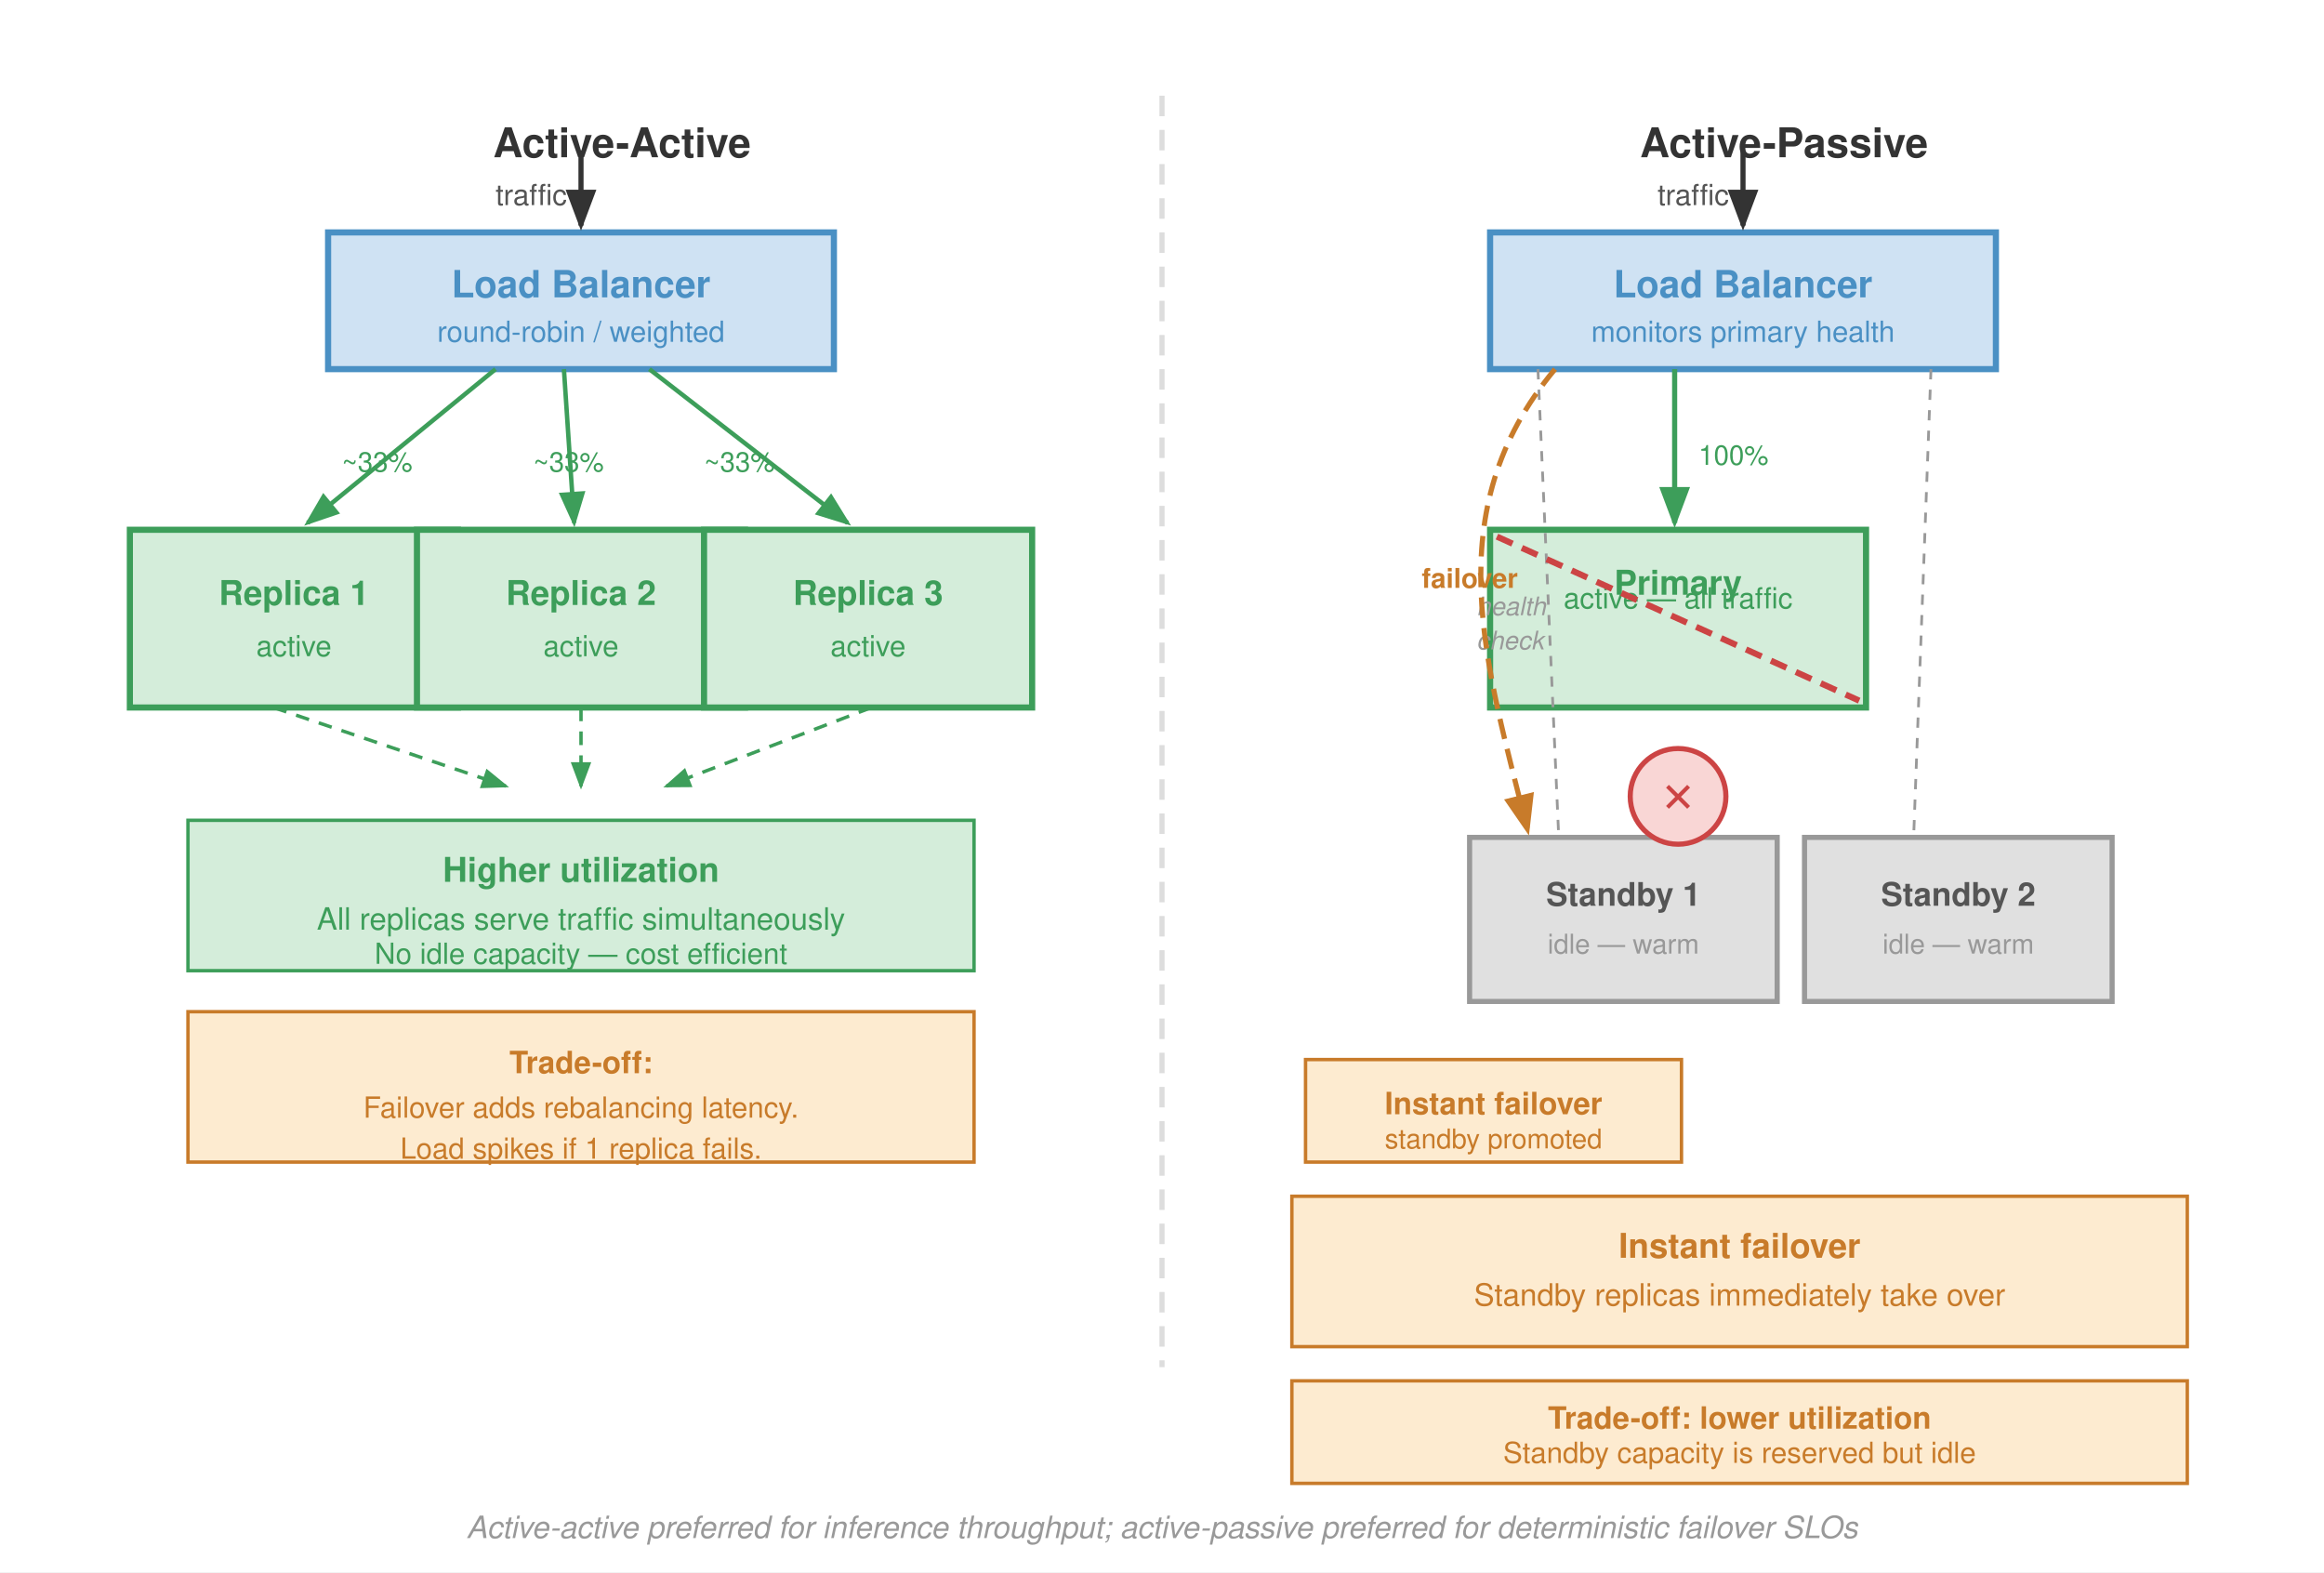
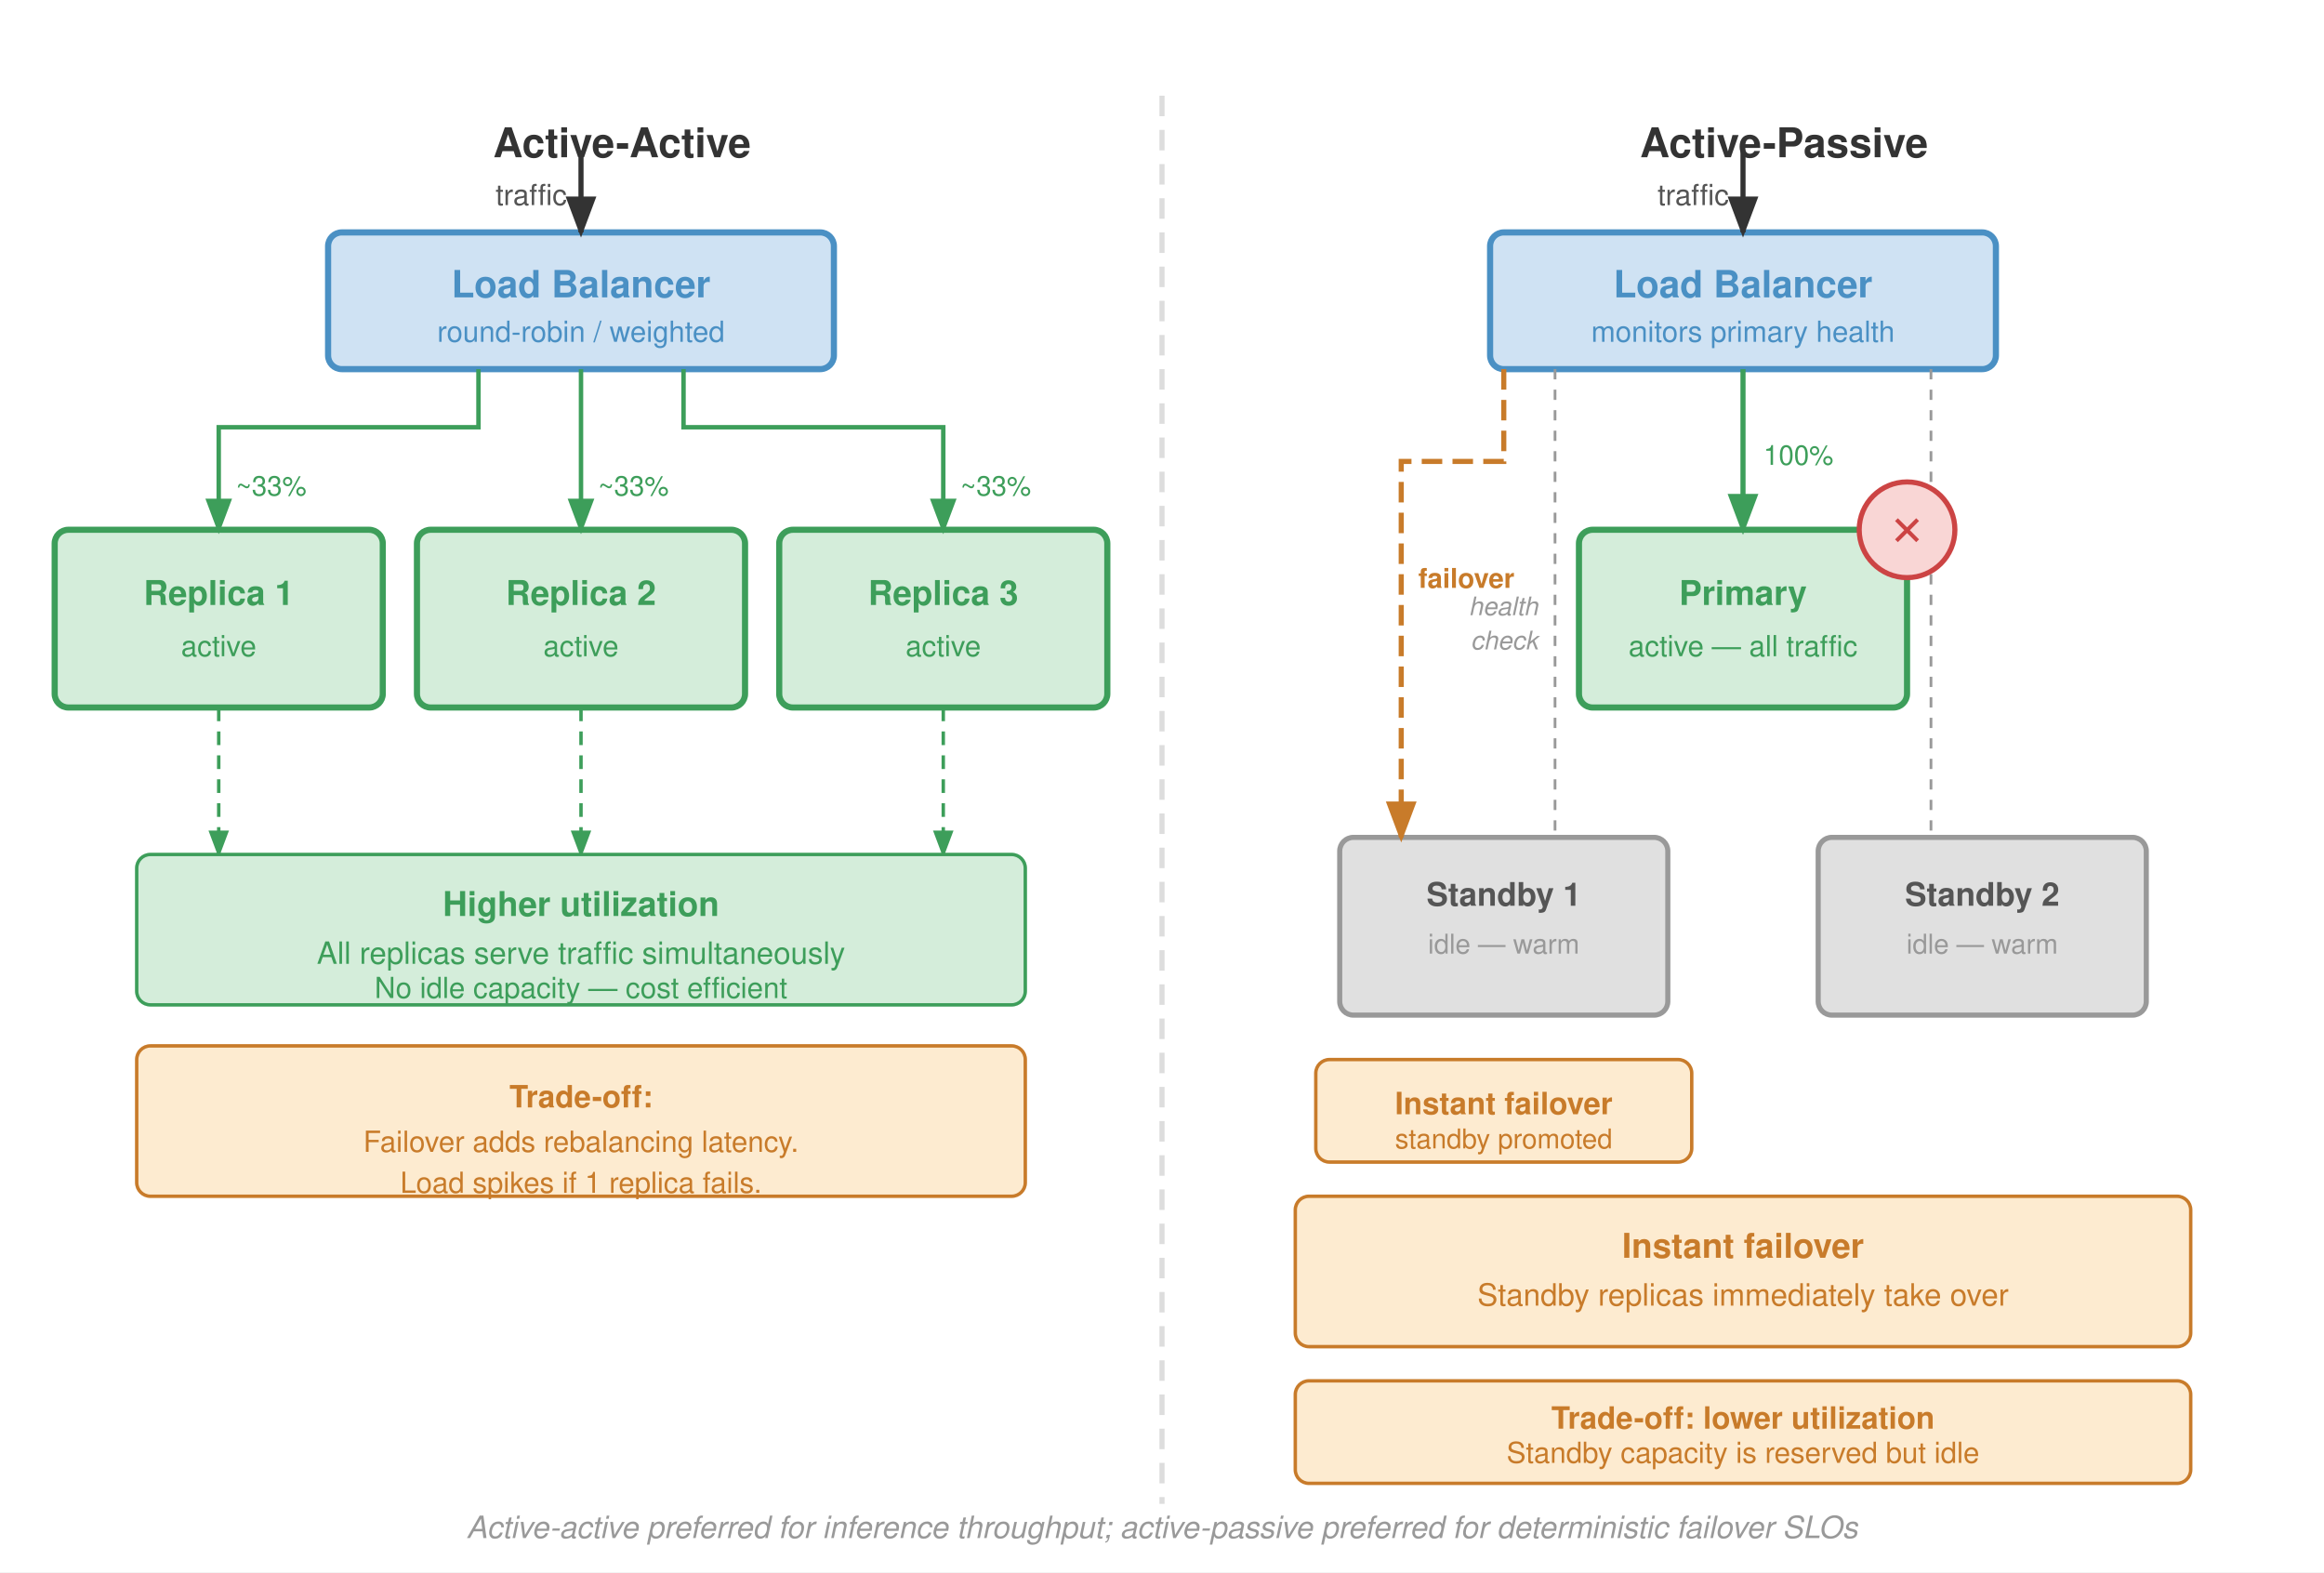
<svg xmlns="http://www.w3.org/2000/svg" viewBox="0 0 680 460" font-family="Helvetica Neue, Helvetica, Arial, sans-serif">
  <defs>
    <marker id="arrowBlk" markerWidth="8" markerHeight="6" refX="7" refY="3" orient="auto">
      <path d="M0,0 L8,3 L0,6 Z" fill="#333" />
    </marker>
    <marker id="arrowGrn" markerWidth="8" markerHeight="6" refX="7" refY="3" orient="auto">
      <path d="M0,0 L8,3 L0,6 Z" fill="#3d9e5a" />
    </marker>
    <marker id="arrowOr" markerWidth="8" markerHeight="6" refX="7" refY="3" orient="auto">
      <path d="M0,0 L8,3 L0,6 Z" fill="#c87b2a" />
    </marker>
  </defs>
  <rect width="680" height="460" fill="#fff" />
-   <line x1="340" y1="28" x2="340" y2="400" stroke="#ddd" stroke-width="1.5" stroke-dasharray="6,4" />
+   <line x1="340" y1="28" x2="340" y2="440" stroke="#ddd" stroke-width="1.5" stroke-dasharray="6,4" />
  <text x="182.0" y="46" text-anchor="middle" font-size="12" font-weight="700" fill="#333">Active-Active</text>
-   <rect x="96" y="68" width="148" height="40" fill="#cfe2f3" stroke="#4a90c4" stroke-width="1.8" />
+   <rect x="96" y="68" width="148" height="40" fill="#cfe2f3" stroke="#4a90c4" stroke-width="1.8" rx="4" />
  <text x="170" y="87" text-anchor="middle" font-size="11" font-weight="700" fill="#4a90c4">Load Balancer</text>
  <text x="170" y="100" text-anchor="middle" font-size="8.5" fill="#4a90c4">round-robin / weighted</text>
-   <line x1="170" y1="44" x2="170" y2="66" stroke="#333" stroke-width="1.5" marker-end="url(#arrowBlk)" />
+   <line x1="170" y1="44" x2="170" y2="68" stroke="#333" stroke-width="1.5" marker-end="url(#arrowBlk)" />
  <text x="145" y="60" font-size="8.5" fill="#555">traffic</text>
-   <rect x="38" y="155" width="96" height="52" fill="#d4edda" stroke="#3d9e5a" stroke-width="1.8" />
-   <text x="86" y="177" text-anchor="middle" font-size="10" font-weight="600" fill="#3d9e5a">Replica 1</text>
-   <text x="86" y="192" text-anchor="middle" font-size="8.5" fill="#3d9e5a">active</text>
-   <rect x="122" y="155" width="96" height="52" fill="#d4edda" stroke="#3d9e5a" stroke-width="1.8" />
+   <rect x="16" y="155" width="96" height="52" fill="#d4edda" stroke="#3d9e5a" stroke-width="1.8" rx="4" />
+   <text x="64" y="177" text-anchor="middle" font-size="10" font-weight="600" fill="#3d9e5a">Replica 1</text>
+   <text x="64" y="192" text-anchor="middle" font-size="8.5" fill="#3d9e5a">active</text>
+   <rect x="122" y="155" width="96" height="52" fill="#d4edda" stroke="#3d9e5a" stroke-width="1.8" rx="4" />
  <text x="170" y="177" text-anchor="middle" font-size="10" font-weight="600" fill="#3d9e5a">Replica 2</text>
  <text x="170" y="192" text-anchor="middle" font-size="8.5" fill="#3d9e5a">active</text>
-   <rect x="206" y="155" width="96" height="52" fill="#d4edda" stroke="#3d9e5a" stroke-width="1.8" />
-   <text x="254" y="177" text-anchor="middle" font-size="10" font-weight="600" fill="#3d9e5a">Replica 3</text>
-   <text x="254" y="192" text-anchor="middle" font-size="8.5" fill="#3d9e5a">active</text>
-   <line x1="145" y1="108" x2="90" y2="153" stroke="#3d9e5a" stroke-width="1.3" marker-end="url(#arrowGrn)" />
-   <line x1="165" y1="108" x2="168" y2="153" stroke="#3d9e5a" stroke-width="1.3" marker-end="url(#arrowGrn)" />
-   <line x1="190" y1="108" x2="248" y2="153" stroke="#3d9e5a" stroke-width="1.3" marker-end="url(#arrowGrn)" />
-   <text x="100" y="138" font-size="8" fill="#3d9e5a">~33%</text>
-   <text x="156" y="138" font-size="8" fill="#3d9e5a">~33%</text>
-   <text x="206" y="138" font-size="8" fill="#3d9e5a">~33%</text>
-   <line x1="80" y1="207" x2="148" y2="230" stroke="#3d9e5a" stroke-width="1" stroke-dasharray="4,3" marker-end="url(#arrowGrn)" />
-   <line x1="170" y1="207" x2="170" y2="230" stroke="#3d9e5a" stroke-width="1" stroke-dasharray="4,3" marker-end="url(#arrowGrn)" />
-   <line x1="255" y1="207" x2="195" y2="230" stroke="#3d9e5a" stroke-width="1" stroke-dasharray="4,3" marker-end="url(#arrowGrn)" />
-   <rect x="55" y="240" width="230" height="44" fill="#d4edda" stroke="#3d9e5a" stroke-width="1" />
-   <text x="170" y="258" text-anchor="middle" font-size="10" font-weight="700" fill="#3d9e5a">Higher utilization</text>
-   <text x="170" y="272" text-anchor="middle" font-size="9" fill="#3d9e5a">All replicas serve traffic simultaneously</text>
-   <text x="170" y="282" text-anchor="middle" font-size="8.5" fill="#3d9e5a">No idle capacity — cost efficient</text>
-   <rect x="55" y="296" width="230" height="44" fill="#fdebd0" stroke="#c87b2a" stroke-width="1" />
-   <text x="170" y="314" text-anchor="middle" font-size="9" font-weight="600" fill="#c87b2a">Trade-off:</text>
-   <text x="170" y="327" text-anchor="middle" font-size="8.5" fill="#c87b2a">Failover adds rebalancing latency.</text>
-   <text x="170" y="339" text-anchor="middle" font-size="8.5" fill="#c87b2a">Load spikes if 1 replica fails.</text>
+   <rect x="228" y="155" width="96" height="52" fill="#d4edda" stroke="#3d9e5a" stroke-width="1.8" rx="4" />
+   <text x="276" y="177" text-anchor="middle" font-size="10" font-weight="600" fill="#3d9e5a">Replica 3</text>
+   <text x="276" y="192" text-anchor="middle" font-size="8.5" fill="#3d9e5a">active</text>
+   <path d="M140,108 L140,125 L64,125 L64,155" fill="none" stroke="#3d9e5a" stroke-width="1.3" marker-end="url(#arrowGrn)" />
+   <path d="M170,108 L170,155" fill="none" stroke="#3d9e5a" stroke-width="1.3" marker-end="url(#arrowGrn)" />
+   <path d="M200,108 L200,125 L276,125 L276,155" fill="none" stroke="#3d9e5a" stroke-width="1.3" marker-end="url(#arrowGrn)" />
+   <text x="69" y="145" font-size="8" fill="#3d9e5a">~33%</text>
+   <text x="175" y="145" font-size="8" fill="#3d9e5a">~33%</text>
+   <text x="281" y="145" font-size="8" fill="#3d9e5a">~33%</text>
+   <path d="M64,207 L64,250" fill="none" stroke="#3d9e5a" stroke-width="1" stroke-dasharray="4,3" marker-end="url(#arrowGrn)" />
+   <path d="M170,207 L170,250" fill="none" stroke="#3d9e5a" stroke-width="1" stroke-dasharray="4,3" marker-end="url(#arrowGrn)" />
+   <path d="M276,207 L276,250" fill="none" stroke="#3d9e5a" stroke-width="1" stroke-dasharray="4,3" marker-end="url(#arrowGrn)" />
+   <rect x="40" y="250" width="260" height="44" fill="#d4edda" stroke="#3d9e5a" stroke-width="1" rx="4" />
+   <text x="170" y="268" text-anchor="middle" font-size="10" font-weight="700" fill="#3d9e5a">Higher utilization</text>
+   <text x="170" y="282" text-anchor="middle" font-size="9" fill="#3d9e5a">All replicas serve traffic simultaneously</text>
+   <text x="170" y="292" text-anchor="middle" font-size="8.5" fill="#3d9e5a">No idle capacity — cost efficient</text>
+   <rect x="40" y="306" width="260" height="44" fill="#fdebd0" stroke="#c87b2a" stroke-width="1" rx="4" />
+   <text x="170" y="324" text-anchor="middle" font-size="9" font-weight="600" fill="#c87b2a">Trade-off:</text>
+   <text x="170" y="337" text-anchor="middle" font-size="8.5" fill="#c87b2a">Failover adds rebalancing latency.</text>
+   <text x="170" y="349" text-anchor="middle" font-size="8.5" fill="#c87b2a">Load spikes if 1 replica fails.</text>
  <text x="522.0" y="46" text-anchor="middle" font-size="12" font-weight="700" fill="#333">Active-Passive</text>
-   <rect x="436" y="68" width="148" height="40" fill="#cfe2f3" stroke="#4a90c4" stroke-width="1.8" />
+   <rect x="436" y="68" width="148" height="40" fill="#cfe2f3" stroke="#4a90c4" stroke-width="1.8" rx="4" />
  <text x="510" y="87" text-anchor="middle" font-size="11" font-weight="700" fill="#4a90c4">Load Balancer</text>
  <text x="510" y="100" text-anchor="middle" font-size="8.5" fill="#4a90c4">monitors primary health</text>
-   <line x1="510" y1="44" x2="510" y2="66" stroke="#333" stroke-width="1.5" marker-end="url(#arrowBlk)" />
+   <line x1="510" y1="44" x2="510" y2="68" stroke="#333" stroke-width="1.5" marker-end="url(#arrowBlk)" />
  <text x="485" y="60" font-size="8.5" fill="#555">traffic</text>
-   <rect x="436" y="155" width="110" height="52" fill="#d4edda" stroke="#3d9e5a" stroke-width="1.8" />
-   <text x="491" y="174" text-anchor="middle" font-size="10" font-weight="600" fill="#3d9e5a">Primary</text>
-   <text x="491" y="178.0" text-anchor="middle" font-size="8.5" fill="#3d9e5a">active — all traffic</text>
-   <line x1="490" y1="108" x2="490" y2="153" stroke="#3d9e5a" stroke-width="1.5" marker-end="url(#arrowGrn)" />
-   <text x="497" y="136" font-size="8" fill="#3d9e5a">100%</text>
-   <rect x="430" y="245" width="90" height="48" fill="#e0e0e0" stroke="#999" stroke-width="1.5" />
-   <text x="475" y="265" text-anchor="middle" font-size="9.5" font-weight="600" fill="#555">Standby 1</text>
-   <text x="475" y="279" text-anchor="middle" font-size="8" fill="#999">idle — warm</text>
-   <rect x="528" y="245" width="90" height="48" fill="#e0e0e0" stroke="#999" stroke-width="1.5" />
-   <text x="573" y="265" text-anchor="middle" font-size="9.5" font-weight="600" fill="#555">Standby 2</text>
-   <text x="573" y="279" text-anchor="middle" font-size="8" fill="#999">idle — warm</text>
-   <line x1="450" y1="108" x2="456" y2="243" stroke="#999" stroke-width="0.8" stroke-dasharray="3,3" />
-   <line x1="565" y1="108" x2="560" y2="243" stroke="#999" stroke-width="0.8" stroke-dasharray="3,3" />
-   <text x="432" y="180" font-size="7.5" fill="#999" font-style="italic">health</text>
-   <text x="432" y="190" font-size="7.5" fill="#999" font-style="italic">check</text>
-   <line x1="438" y1="157" x2="544" y2="205" stroke="#c44" stroke-width="1.8" stroke-dasharray="5,3" />
-   <circle cx="491" cy="233" r="14" fill="#f9d6d5" stroke="#c44" stroke-width="1.5" />
-   <text x="491" y="237.5" text-anchor="middle" font-size="12" fill="#c44" font-weight="700">✕</text>
-   <path d="M455,108 C420,150 435,195 447,243" fill="none" stroke="#c87b2a" stroke-width="1.5" stroke-dasharray="6,3" marker-end="url(#arrowOr)" />
-   <text x="416" y="172" font-size="8" fill="#c87b2a" font-weight="700">failover</text>
-   <rect x="382" y="310" width="110" height="30" fill="#fdebd0" stroke="#c87b2a" stroke-width="1" />
-   <text x="437" y="326" text-anchor="middle" font-size="9" fill="#c87b2a" font-weight="700">Instant failover</text>
-   <text x="437" y="336" text-anchor="middle" font-size="8" fill="#c87b2a">standby promoted</text>
-   <rect x="378" y="350" width="262" height="44" fill="#fdebd0" stroke="#c87b2a" stroke-width="1" />
-   <text x="509" y="368" text-anchor="middle" font-size="10" font-weight="700" fill="#c87b2a">Instant failover</text>
-   <text x="509" y="382" text-anchor="middle" font-size="9" fill="#c87b2a">Standby replicas immediately take over</text>
-   <rect x="378" y="404" width="262" height="30" fill="#fdebd0" stroke="#c87b2a" stroke-width="1" />
-   <text x="509" y="418" text-anchor="middle" font-size="9" font-weight="600" fill="#c87b2a">Trade-off: lower utilization</text>
-   <text x="509" y="428" text-anchor="middle" font-size="8.5" fill="#c87b2a">Standby capacity is reserved but idle</text>
+   <rect x="462" y="155" width="96" height="52" fill="#d4edda" stroke="#3d9e5a" stroke-width="1.8" rx="4" />
+   <text x="510" y="177" text-anchor="middle" font-size="10" font-weight="600" fill="#3d9e5a">Primary</text>
+   <text x="510" y="192" text-anchor="middle" font-size="8.5" fill="#3d9e5a">active — all traffic</text>
+   <line x1="510" y1="108" x2="510" y2="155" stroke="#3d9e5a" stroke-width="1.5" marker-end="url(#arrowGrn)" />
+   <text x="516" y="136" font-size="8" fill="#3d9e5a">100%</text>
+   <rect x="392" y="245" width="96" height="52" fill="#e0e0e0" stroke="#999" stroke-width="1.5" rx="4" />
+   <text x="440" y="265" text-anchor="middle" font-size="9.5" font-weight="600" fill="#555">Standby 1</text>
+   <text x="440" y="279" text-anchor="middle" font-size="8" fill="#999">idle — warm</text>
+   <rect x="532" y="245" width="96" height="52" fill="#e0e0e0" stroke="#999" stroke-width="1.5" rx="4" />
+   <text x="580" y="265" text-anchor="middle" font-size="9.5" font-weight="600" fill="#555">Standby 2</text>
+   <text x="580" y="279" text-anchor="middle" font-size="8" fill="#999">idle — warm</text>
+   <path d="M455,108 L455,245" fill="none" stroke="#999" stroke-width="0.8" stroke-dasharray="3,3" />
+   <path d="M565,108 L565,245" fill="none" stroke="#999" stroke-width="0.8" stroke-dasharray="3,3" />
+   <text x="450" y="180" text-anchor="end" font-size="7.5" fill="#999" font-style="italic">health</text>
+   <text x="450" y="190" text-anchor="end" font-size="7.5" fill="#999" font-style="italic">check</text>
+   <circle cx="558" cy="155" r="14" fill="#f9d6d5" stroke="#c44" stroke-width="1.5" />
+   <text x="558" y="159.5" text-anchor="middle" font-size="12" fill="#c44" font-weight="700">✕</text>
+   <path d="M440,108 L440,135 L410,135 L410,245" fill="none" stroke="#c87b2a" stroke-width="1.5" stroke-dasharray="6,3" marker-end="url(#arrowOr)" />
+   <text x="415" y="172" font-size="8" fill="#c87b2a" font-weight="700">failover</text>
+   <rect x="385" y="310" width="110" height="30" fill="#fdebd0" stroke="#c87b2a" stroke-width="1" rx="4" />
+   <text x="440" y="326" text-anchor="middle" font-size="9" fill="#c87b2a" font-weight="700">Instant failover</text>
+   <text x="440" y="336" text-anchor="middle" font-size="8" fill="#c87b2a">standby promoted</text>
+   <rect x="379" y="350" width="262" height="44" fill="#fdebd0" stroke="#c87b2a" stroke-width="1" rx="4" />
+   <text x="510" y="368" text-anchor="middle" font-size="10" font-weight="700" fill="#c87b2a">Instant failover</text>
+   <text x="510" y="382" text-anchor="middle" font-size="9" fill="#c87b2a">Standby replicas immediately take over</text>
+   <rect x="379" y="404" width="262" height="30" fill="#fdebd0" stroke="#c87b2a" stroke-width="1" rx="4" />
+   <text x="510" y="418" text-anchor="middle" font-size="9" font-weight="600" fill="#c87b2a">Trade-off: lower utilization</text>
+   <text x="510" y="428" text-anchor="middle" font-size="8.5" fill="#c87b2a">Standby capacity is reserved but idle</text>
  <text x="340" y="450" text-anchor="middle" font-size="9" fill="#999" font-style="italic">Active-active preferred for inference throughput; active-passive preferred for deterministic failover SLOs</text>
</svg>
